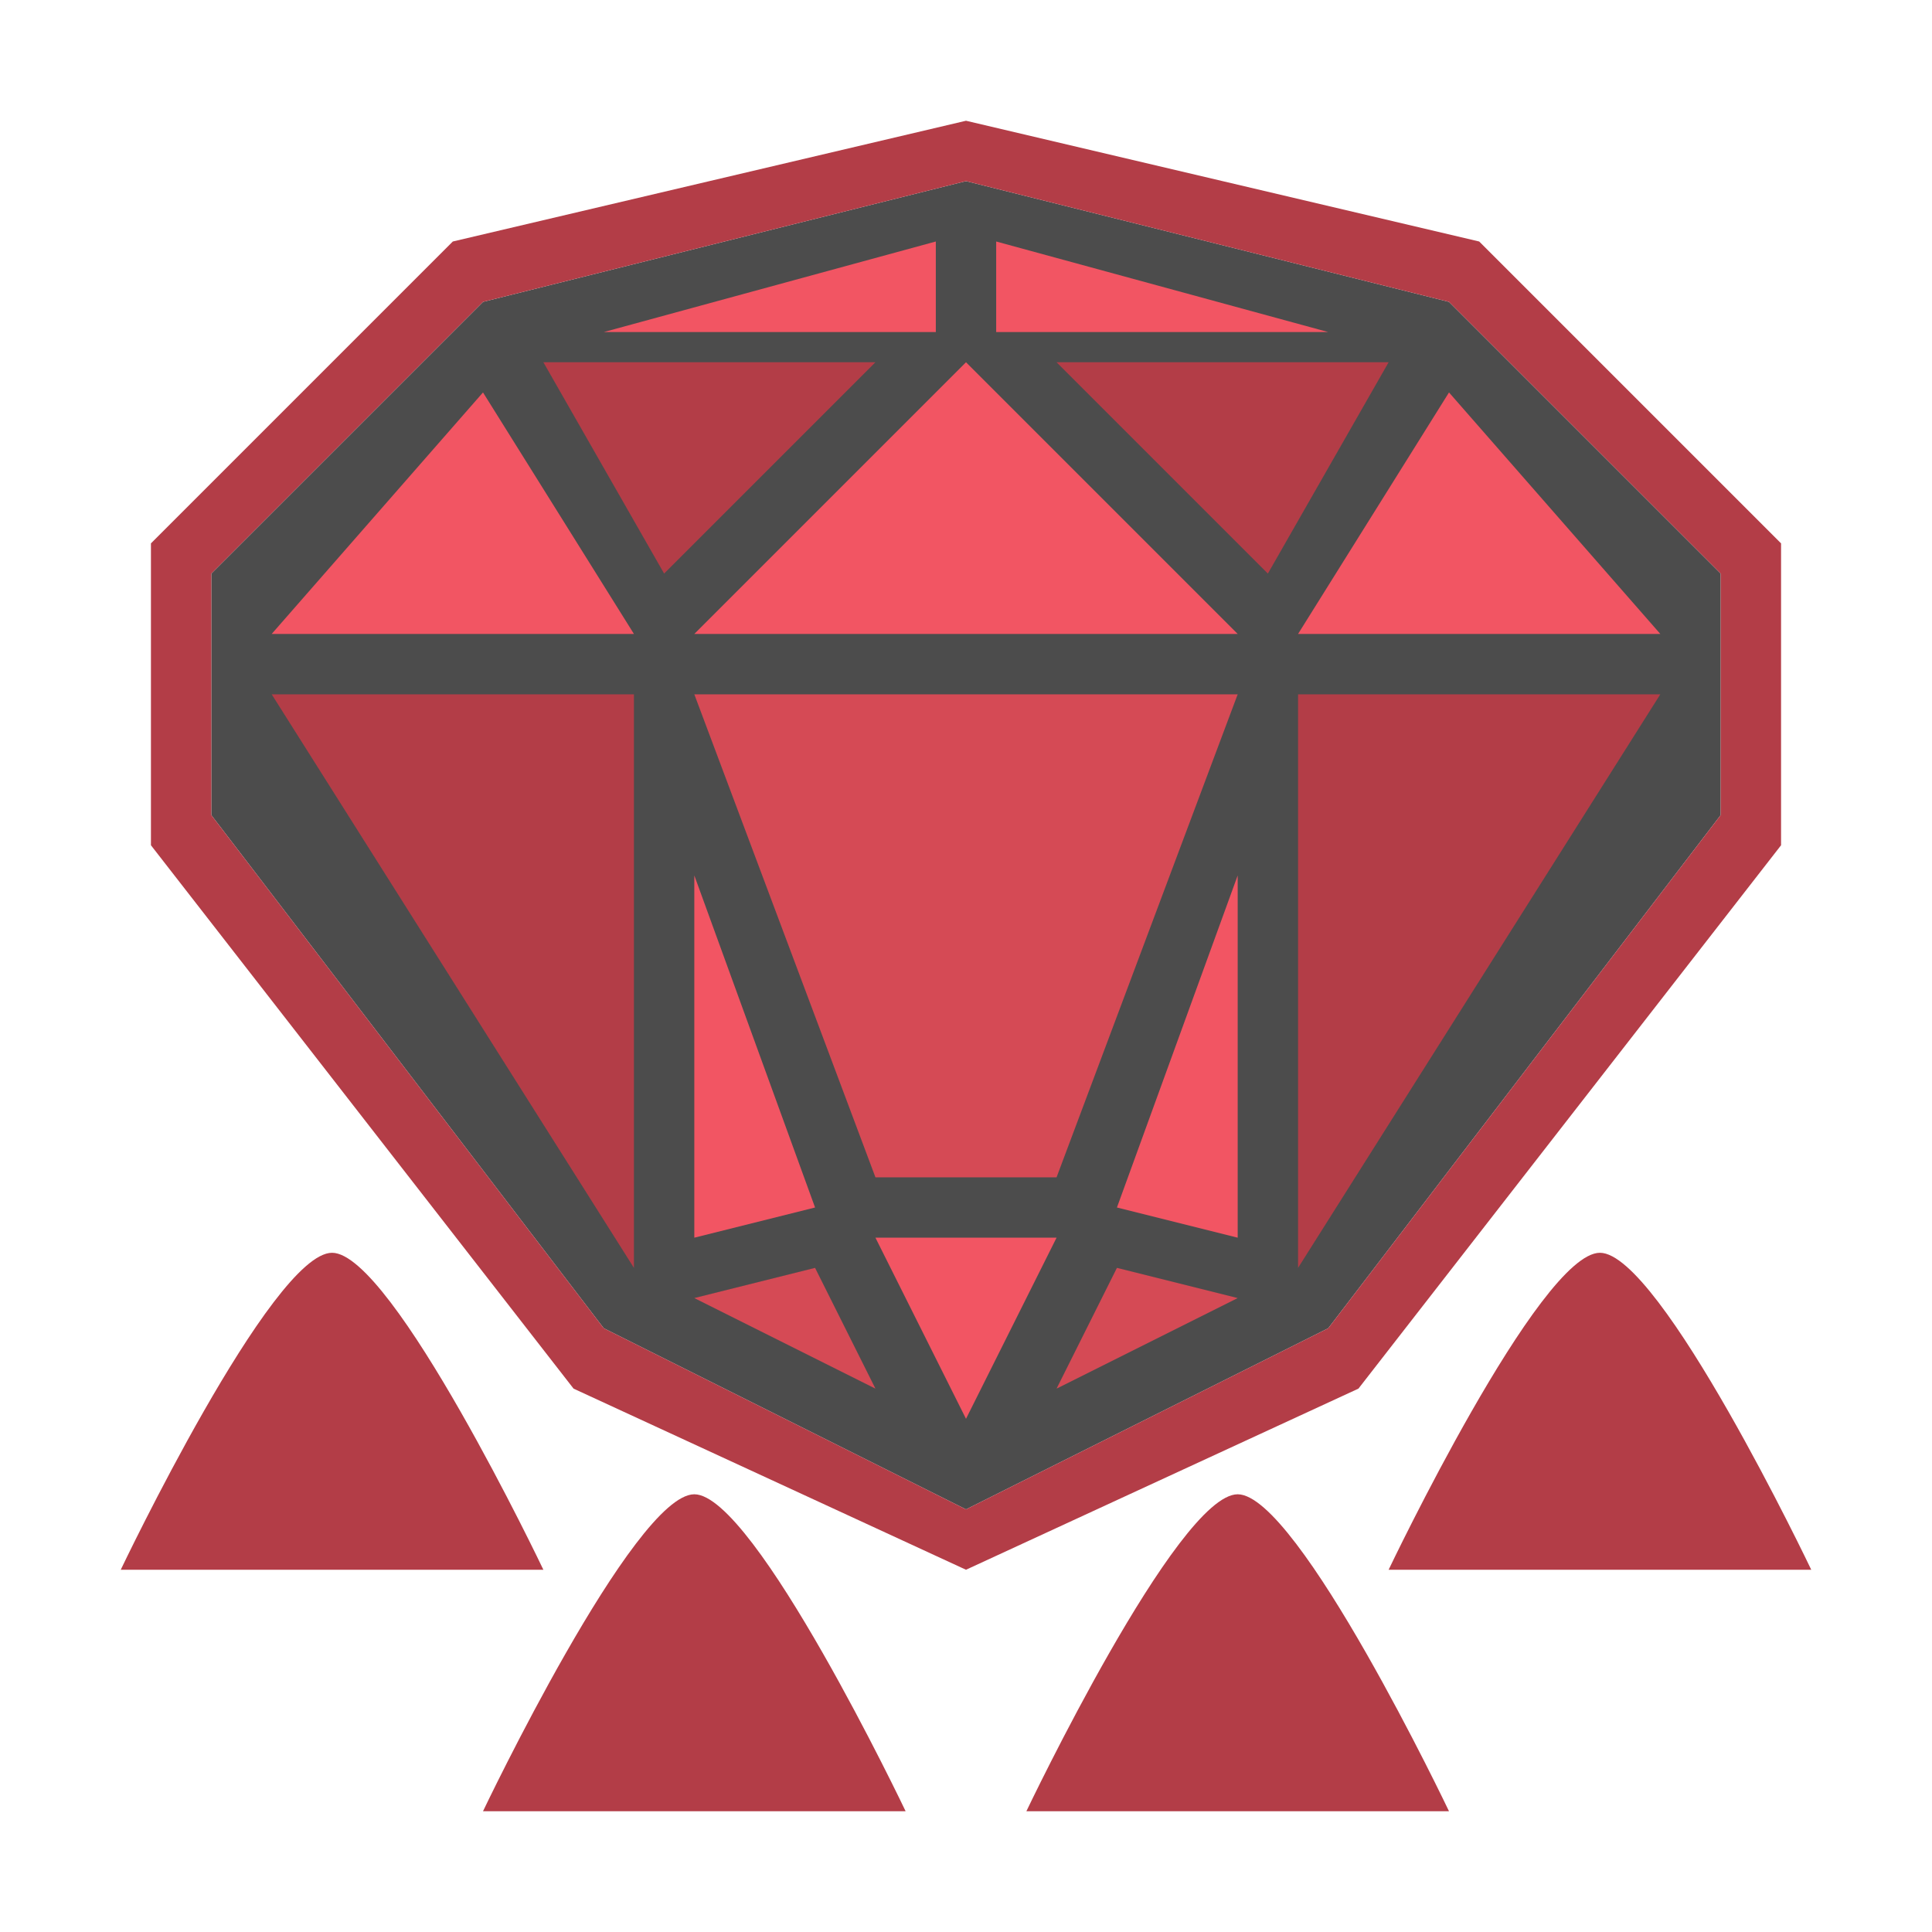
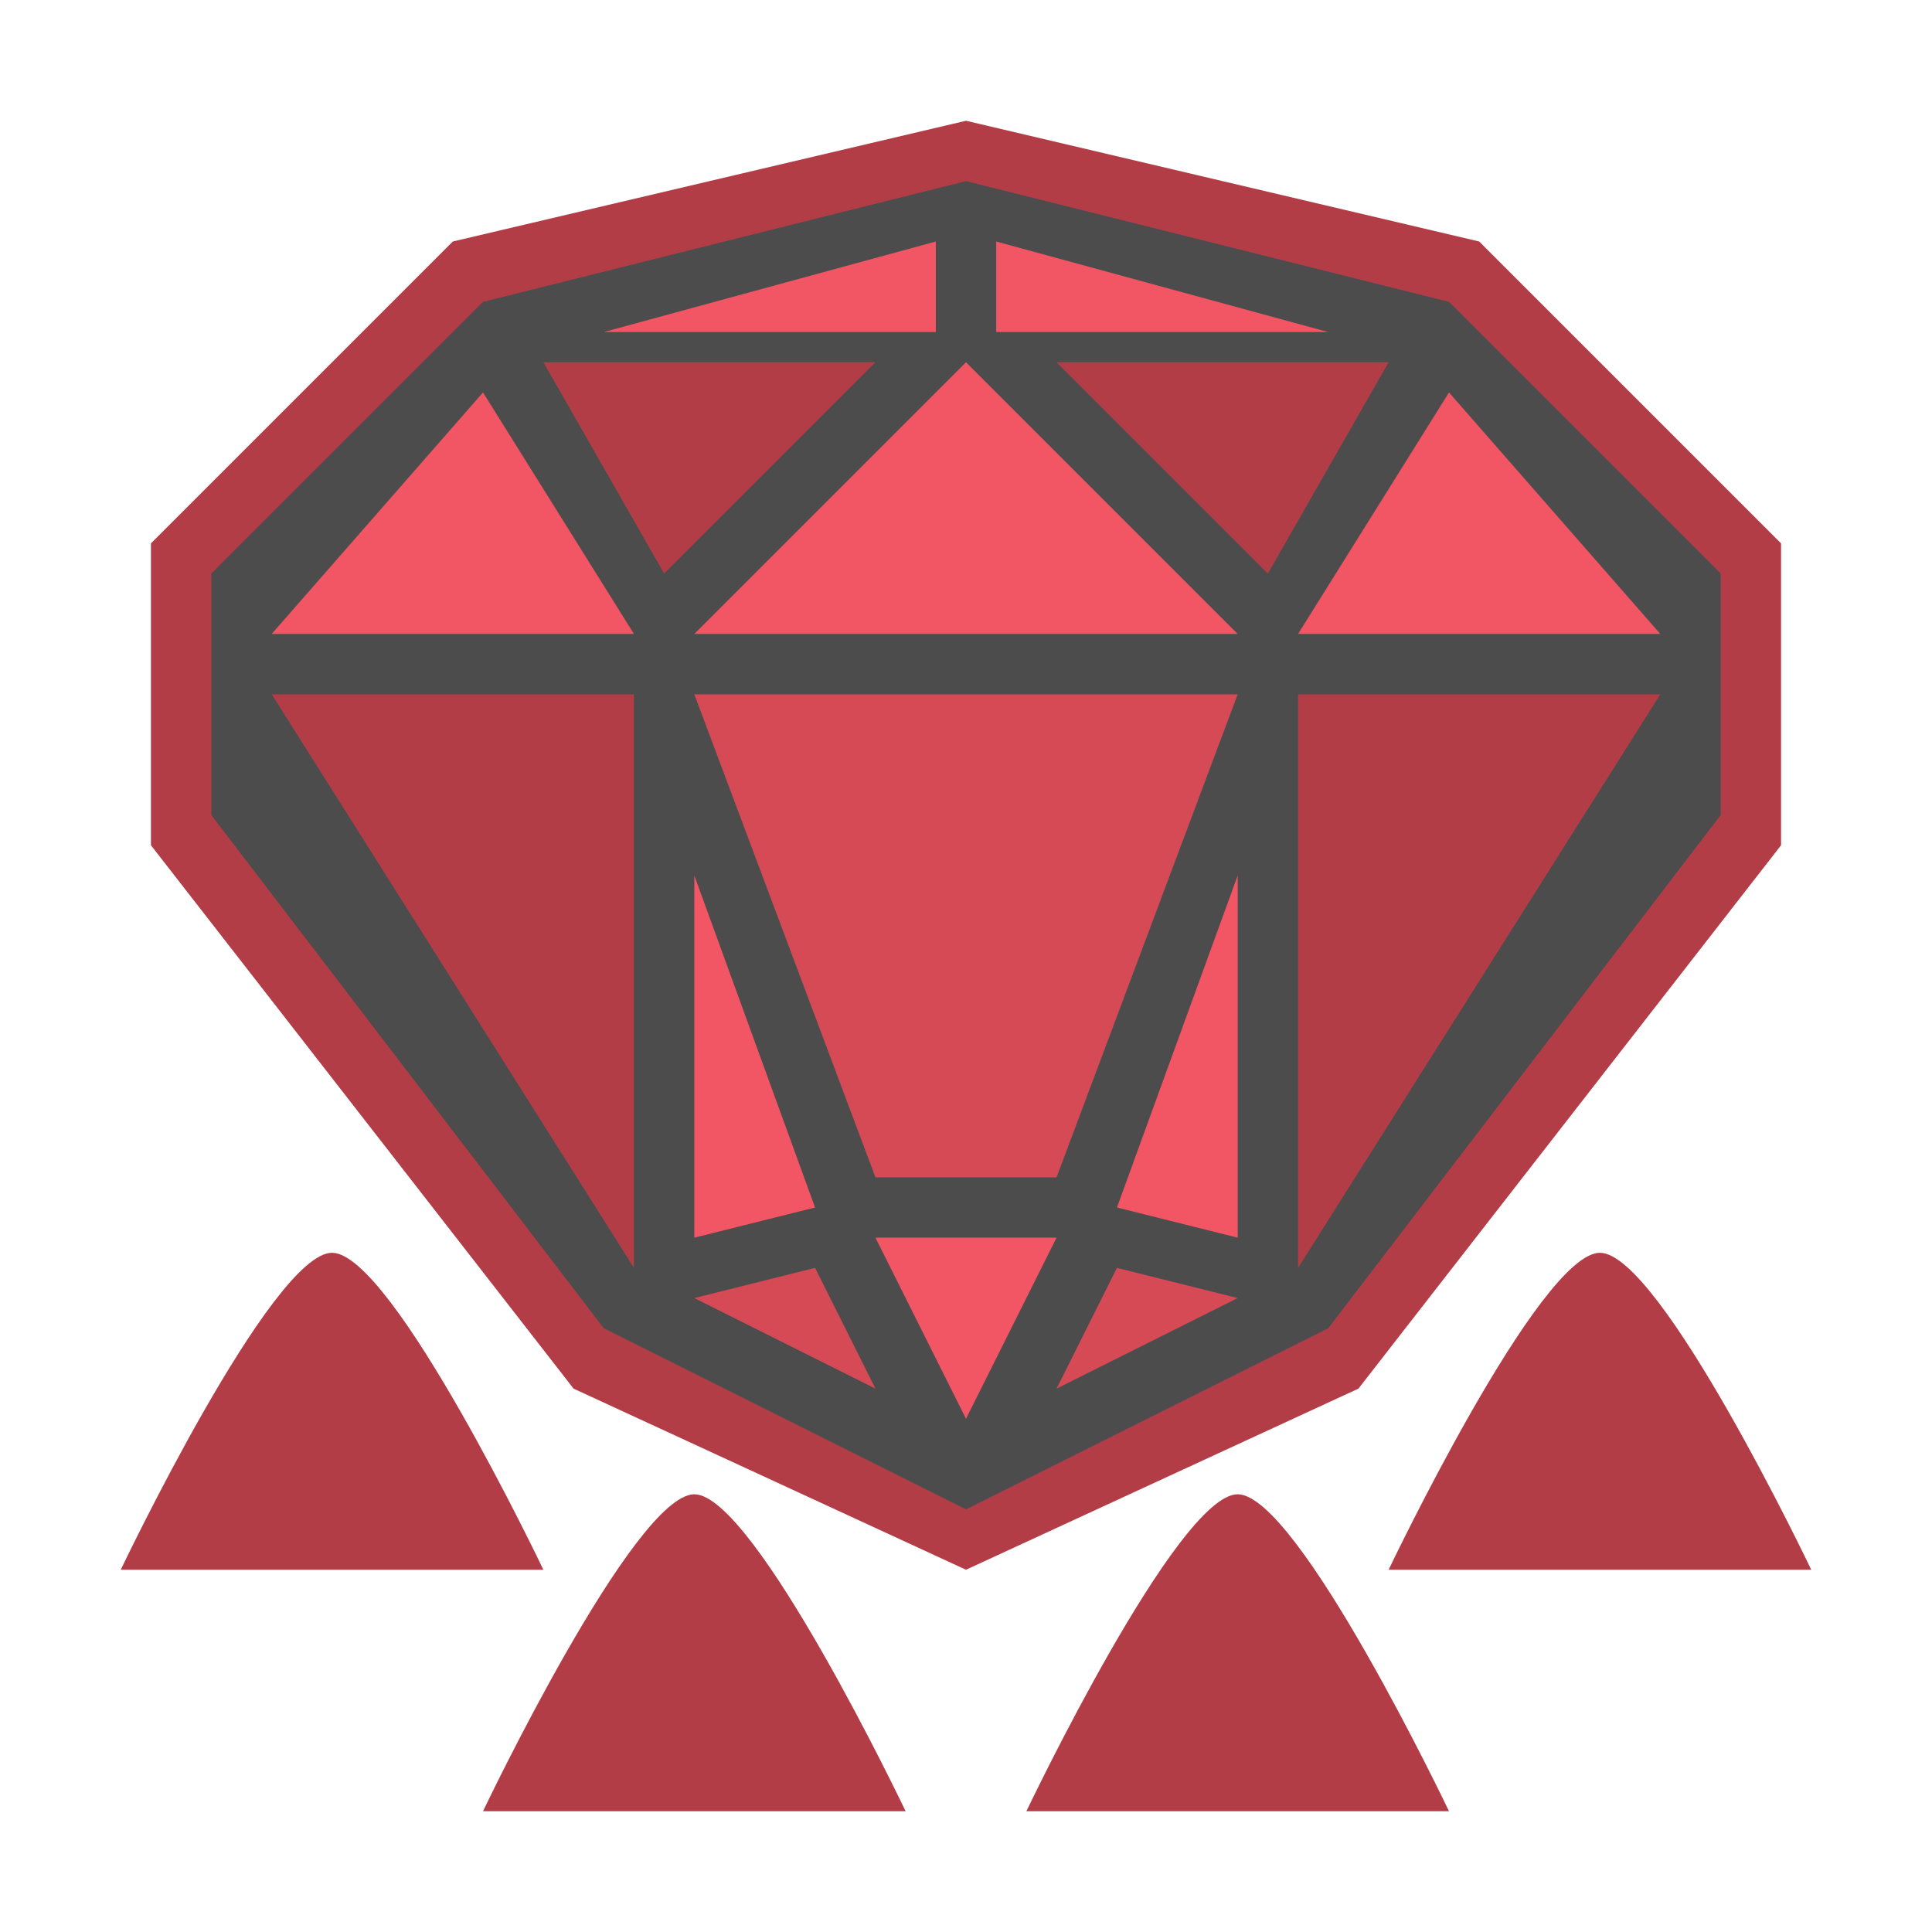
<svg xmlns="http://www.w3.org/2000/svg" width="100%" height="100%" viewBox="0 0 64 64" version="1.1" xml:space="preserve" style="fill-rule:evenodd;clip-rule:evenodd;stroke-linejoin:round;stroke-miterlimit:2;">
  <g transform="matrix(1,0,0,1,-192,-64)">
    <g transform="matrix(1,0,0,1,0,64)">
      <g id="Color_01_Rank_4" transform="matrix(1,0,0,1,-64,-256)">
-         <g id="background" transform="matrix(1,0,0,1,128,0)">
+         <g id="background" transform="matrix(1.04,0,0,1.04545,121.6,-12.9091)">
          <path d="M144,266L135,275L135,283L148,300L160,306L172,300L185,283L185,275L176,266L160,262L144,266Z" style="fill-opacity:0.7;" />
        </g>
        <g id="color_03" transform="matrix(1,0,0,1,64,256)">
          <path d="M215,49.5C217,49.5 222,60 222,60L208,60C208,60 213,49.5 215,49.5ZM233,49.5C235,49.5 240,60 240,60L226,60C226,60 231,49.5 233,49.5ZM207,8L197,18L197,28L211,46L224,52L237,46L251,28L251,18L241,8L224,4L207,8ZM203,41.5C205,41.5 210,52 210,52L196,52C196,52 201,41.5 203,41.5ZM245,41.5C247,41.5 252,52 252,52L238,52C238,52 243,41.5 245,41.5ZM208,10L199,19L199,27L212,44L224,50L236,44L249,27L249,19L240,10L224,6L208,10ZM213,42L213,23L201,23L213,42ZM235,42L235,23L247,23L235,42ZM210,12L214,19L221,12L210,12ZM238,12L234,19L227,12L238,12Z" style="fill:rgb(179,61,71);" />
        </g>
        <g id="color_02" transform="matrix(1,0,0,1,-256,0)">
          <path d="M535,299L541,302L539,298L535,299ZM553,299L547,302L549,298L553,299ZM535,279L553,279L547,295L541,295L535,279Z" style="fill:rgb(213,74,85);" />
        </g>
        <g id="color_01" transform="matrix(1,0,0,1,-256,0)">
          <path d="M541,297L544,303L547,297L541,297ZM539,296L535,285L535,297L539,296ZM549,296L553,285L553,297L549,296ZM528,269L533,277L521,277L528,269ZM535,277L544,268L553,277L535,277ZM560,269L555,277L567,277L560,269ZM543,267L543,264L532,267L543,267ZM545,264L556,267L545,267L545,264Z" style="fill:rgb(242,85,99);" />
        </g>
      </g>
    </g>
  </g>
</svg>
